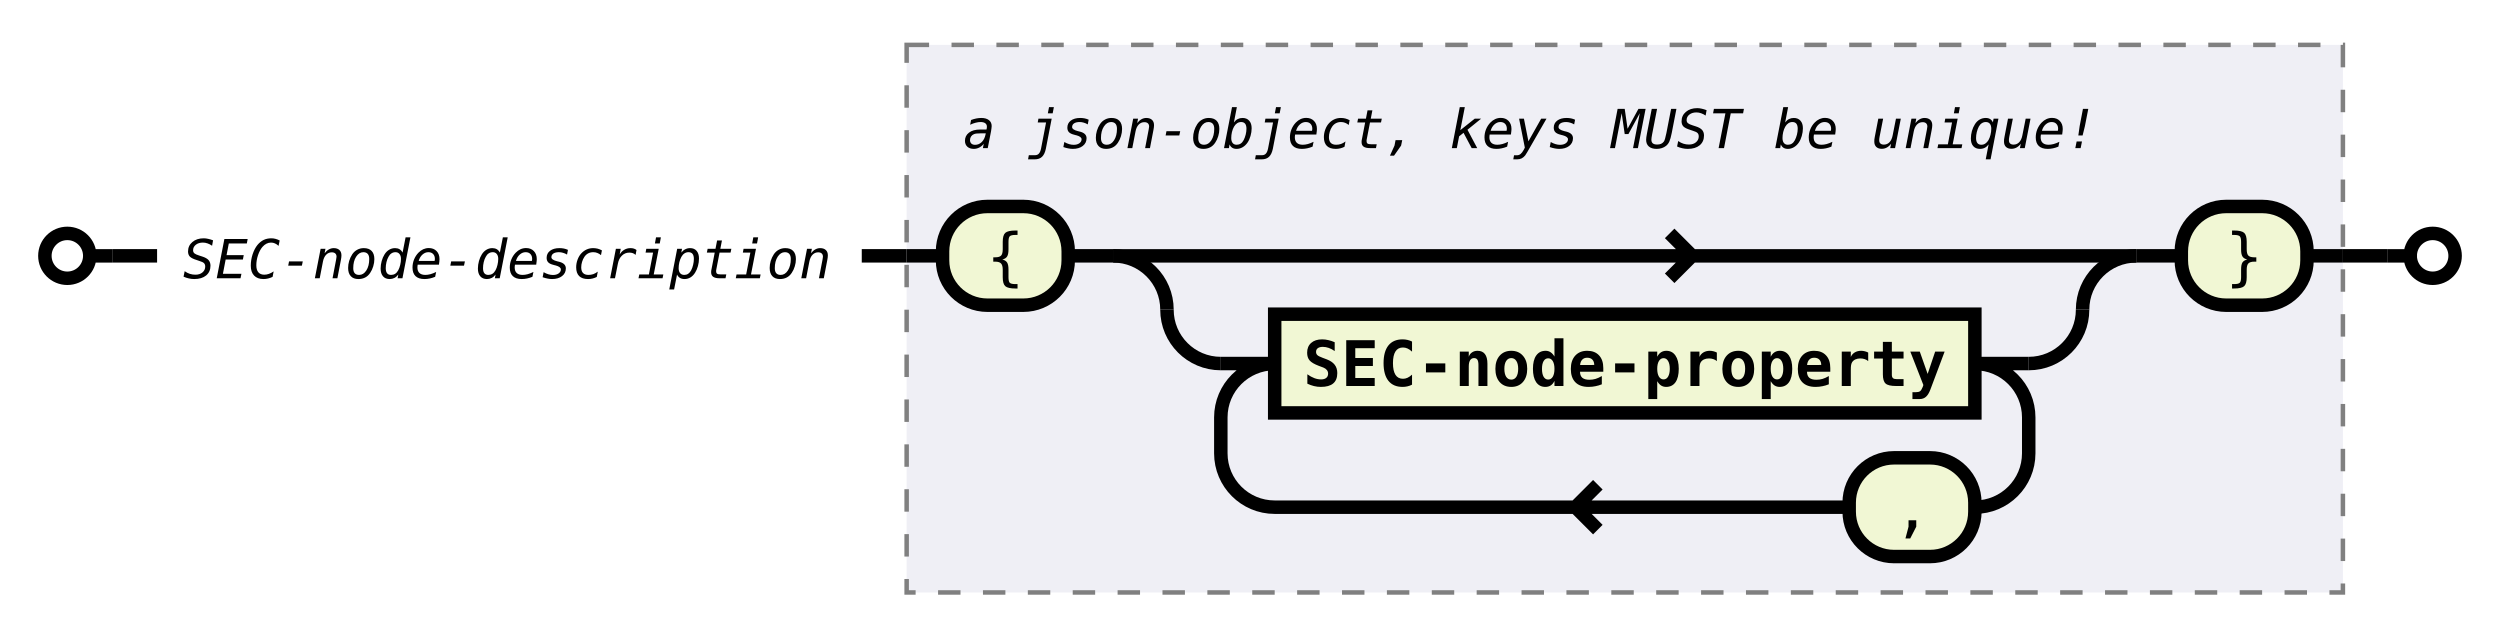
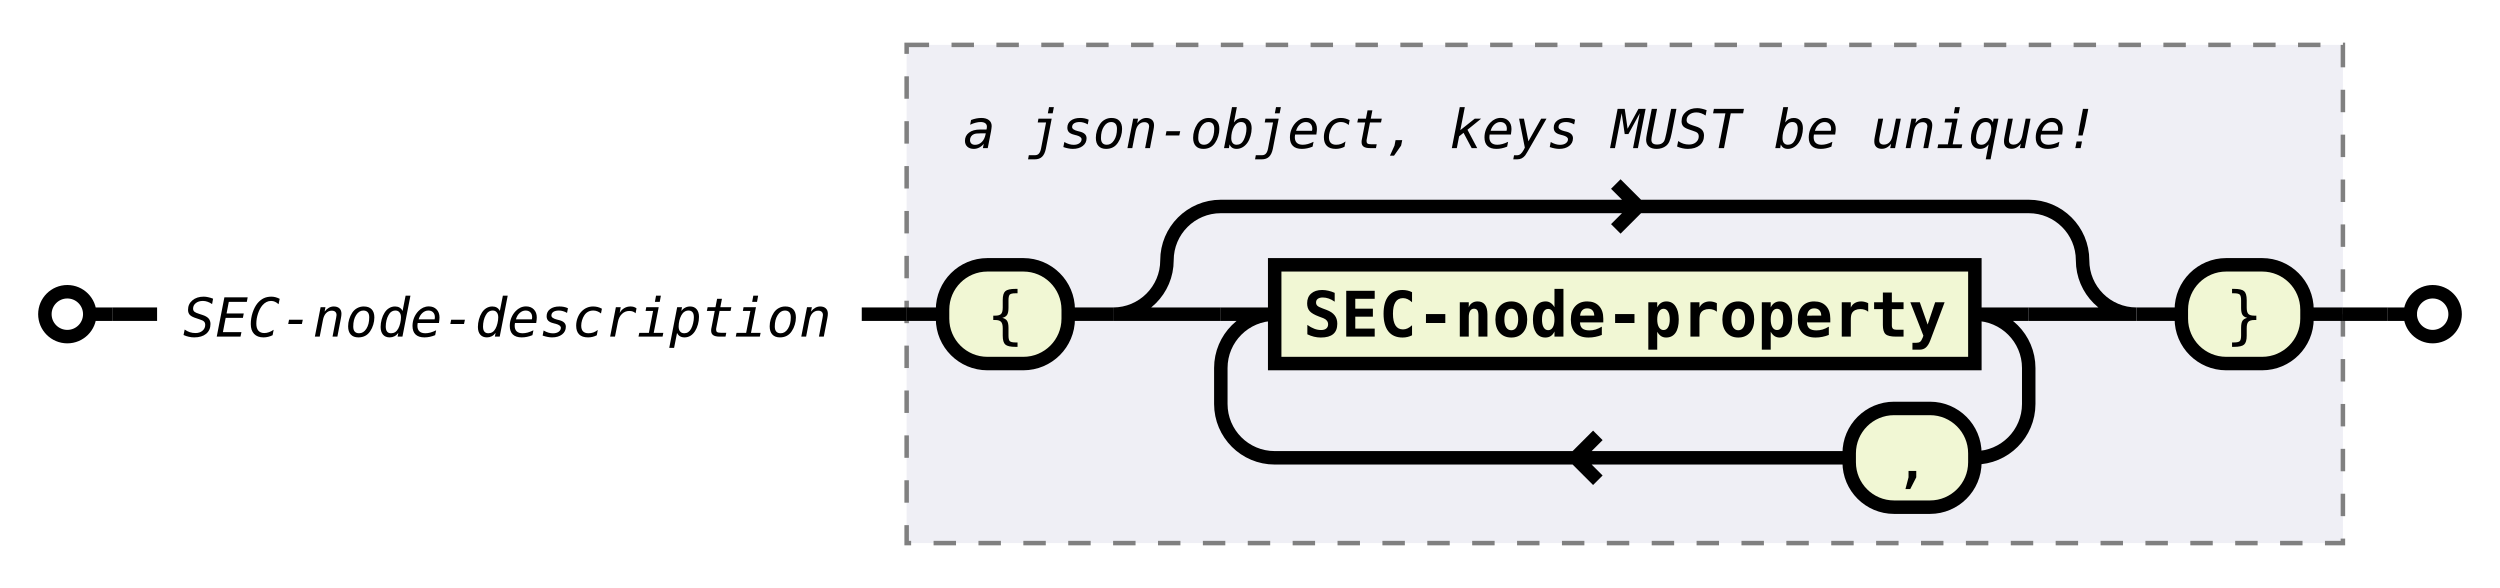
- <svg xmlns="http://www.w3.org/2000/svg" class="railroad" viewBox="0 0 557 142">
+ <svg xmlns="http://www.w3.org/2000/svg" class="railroad" viewBox="0 0 557 131">
  <style type="text/css">

    svg.railroad {
        background-color: hsl(30, 20%, 95%);
        background-size: 15px 15px;
        background-image: linear-gradient(to right, rgba(30, 30, 30, .05) 1px, transparent 1px),
                          linear-gradient(to bottom, rgba(30, 30, 30, .05) 1px, transparent 1px);
    }

    svg.railroad path {
        stroke-width: 3px;
        stroke: black;
        fill: transparent;
    }

    svg.railroad .debug {
        stroke-width: 1px;
        stroke: red;
    }

    svg.railroad text {
        font: 14px monospace;
        text-anchor: middle;
    }

    svg.railroad .nonterminal text {
        font-weight: bold;
    }

    svg.railroad text.comment {
        font: italic 12px monospace;
    }

    svg.railroad rect {
        stroke-width: 3px;
        stroke: black;
        fill:hsl(-290, 70%, 90%);
    }

    svg.railroad g.labeledbox &gt; rect {
        stroke-width: 1px;
        stroke: grey;
        stroke-dasharray: 5px;
        fill:rgba(90, 90, 150, .1);
    }</style>
  <g class="sequence">
-     <path d=" M 10 57 a 5 5 0 0 1 5 -5 a 5 5 0 0 1 5 5 a 5 5 0 0 1 -5 5 a 5 5 0 0 1 -5 -5 m 10 0 h 5" />
+     <path d=" M 10 70 a 5 5 0 0 1 5 -5 a 5 5 0 0 1 5 5 a 5 5 0 0 1 -5 5 a 5 5 0 0 1 -5 -5 m 10 0 h 5" />
    <g class="sequence">
-       <text class="comment" x="113" y="62">
+       <text class="comment" x="113" y="75">
SEC-node-description</text>
      <g class="labeledbox">
-         <rect height="122" width="320" x="202" y="10" />
-         <path d=" M 202 57 h 8 m 304 0 h 8" />
+         <rect height="111" width="320" x="202" y="10" />
+         <path d=" M 202 70 h 8 m 304 0 h 8" />
        <text class="comment" x="341" y="33">
a json-object, keys MUST be unique!</text>
        <g class="sequence">
          <g class="terminal">
-             <rect height="22" rx="10" ry="10" width="28" x="210" y="46" />
-             <text x="224" y="62">
+             <rect height="22" rx="10" ry="10" width="28" x="210" y="59" />
+             <text x="224" y="75">
{</text>
          </g>
-           <g class="sequence">
-             <g class="choice">
-               <path d=" M 248 57 h 24 m 0 0 h 204 m -99 0 l -5 -5 m 0 10 l 5 -5 m 99 0" />
-               <g />
-               <path d=" M 248 57 a 12 12 0 0 1 12 12 v 0 m 204 0 v 0 a 12 12 0 0 1 12 -12" />
-               <path d=" M 260 69 v 0 a 12 12 0 0 0 12 12 m 180 0 h 0 a 12 12 0 0 0 12 -12 v 0" />
+           <g class="optional">
+             <path d=" M 248 70 h 24 m -24 0 a 12 12 0 0 0 12 -12 v 0 a 12 12 0 0 1 12 -12 h 180 m -87 0 l -5 -5 m 0 10 l 5 -5 m 87 0 a 12 12 0 0 1 12 12 v 0 a 12 12 0 0 0 12 12 h -24" />
+             <g class="sequence">
              <g class="repeat">
-                 <path d=" M 272 81 h 12 m 156 0 h 12 m -12 0 a 12 12 0 0 1 12 12 v 8 a 12 12 0 0 1 -12 12 m -28 0 h -128 m 67 0 l 5 -5 m 0 10 l -5 -5 m -67 0 a 12 12 0 0 1 -12 -12 v -8 a 12 12 0 0 1 12 -12" />
+                 <path d=" M 272 70 h 12 m 156 0 h 12 m -12 0 a 12 12 0 0 1 12 12 v 8 a 12 12 0 0 1 -12 12 m -28 0 h -128 m 67 0 l 5 -5 m 0 10 l -5 -5 m -67 0 a 12 12 0 0 1 -12 -12 v -8 a 12 12 0 0 1 12 -12" />
                <g class="terminal">
-                   <rect height="22" rx="10" ry="10" width="28" x="412" y="102" />
-                   <text x="426" y="118">
+                   <rect height="22" rx="10" ry="10" width="28" x="412" y="91" />
+                   <text x="426" y="107">
,</text>
                </g>
-                 <g class="sequence">
-                   <g class="nonterminal">
-                     <rect height="22" width="156" x="284" y="70" />
-                     <text x="362" y="86">
+                 <g class="nonterminal">
+                   <rect height="22" width="156" x="284" y="59" />
+                   <text x="362" y="75">
SEC-node-property</text>
-                   </g>
                </g>
              </g>
            </g>
          </g>
          <g class="terminal">
-             <rect height="22" rx="10" ry="10" width="28" x="486" y="46" />
-             <text x="500" y="62">
+             <rect height="22" rx="10" ry="10" width="28" x="486" y="59" />
+             <text x="500" y="75">
}</text>
          </g>
-           <path d=" M 238 57 h 10" />
-           <path d=" M 476 57 h 10" />
+           <path d=" M 238 70 h 10" />
+           <path d=" M 476 70 h 10" />
        </g>
      </g>
-       <path d=" M 192 57 h 10" />
+       <path d=" M 192 70 h 10" />
    </g>
-     <path d=" M 532 57 h 5 a 5 5 0 0 1 5 -5 a 5 5 0 0 1 5 5 a 5 5 0 0 1 -5 5 a 5 5 0 0 1 -5 -5" />
-     <path d=" M 25 57 h 10" />
-     <path d=" M 522 57 h 10" />
+     <path d=" M 532 70 h 5 a 5 5 0 0 1 5 -5 a 5 5 0 0 1 5 5 a 5 5 0 0 1 -5 5 a 5 5 0 0 1 -5 -5" />
+     <path d=" M 25 70 h 10" />
+     <path d=" M 522 70 h 10" />
  </g>
</svg>
